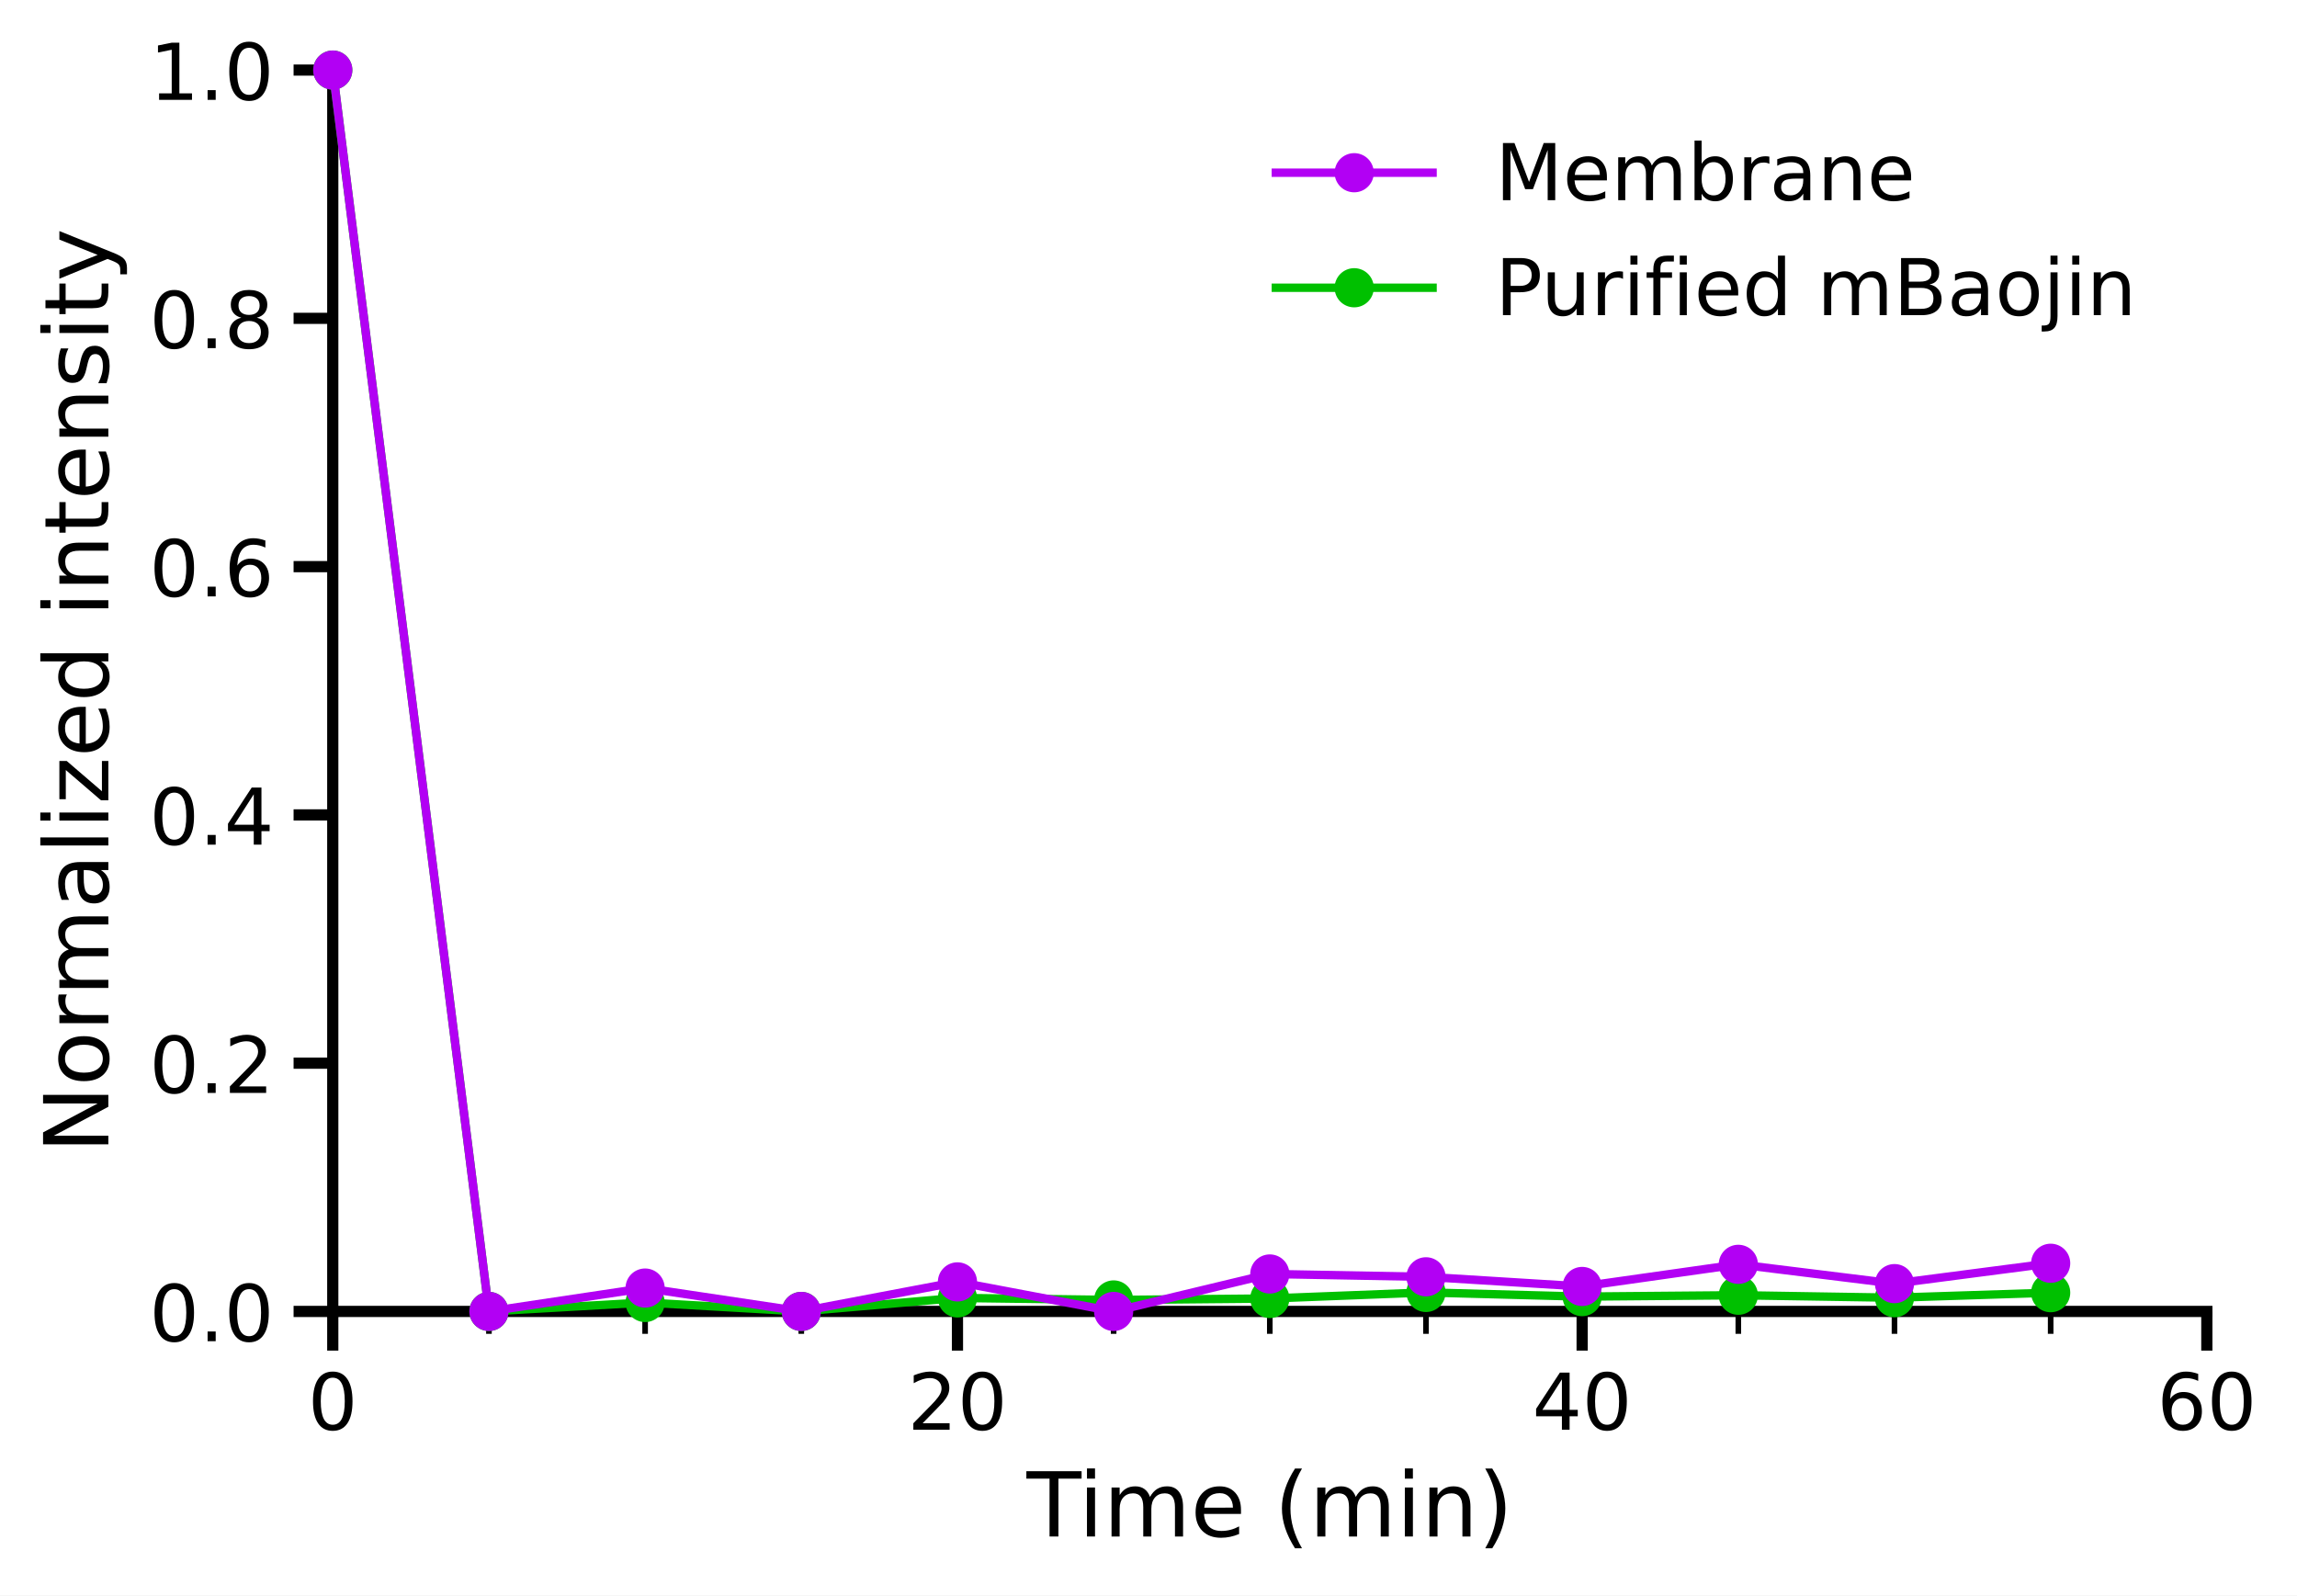
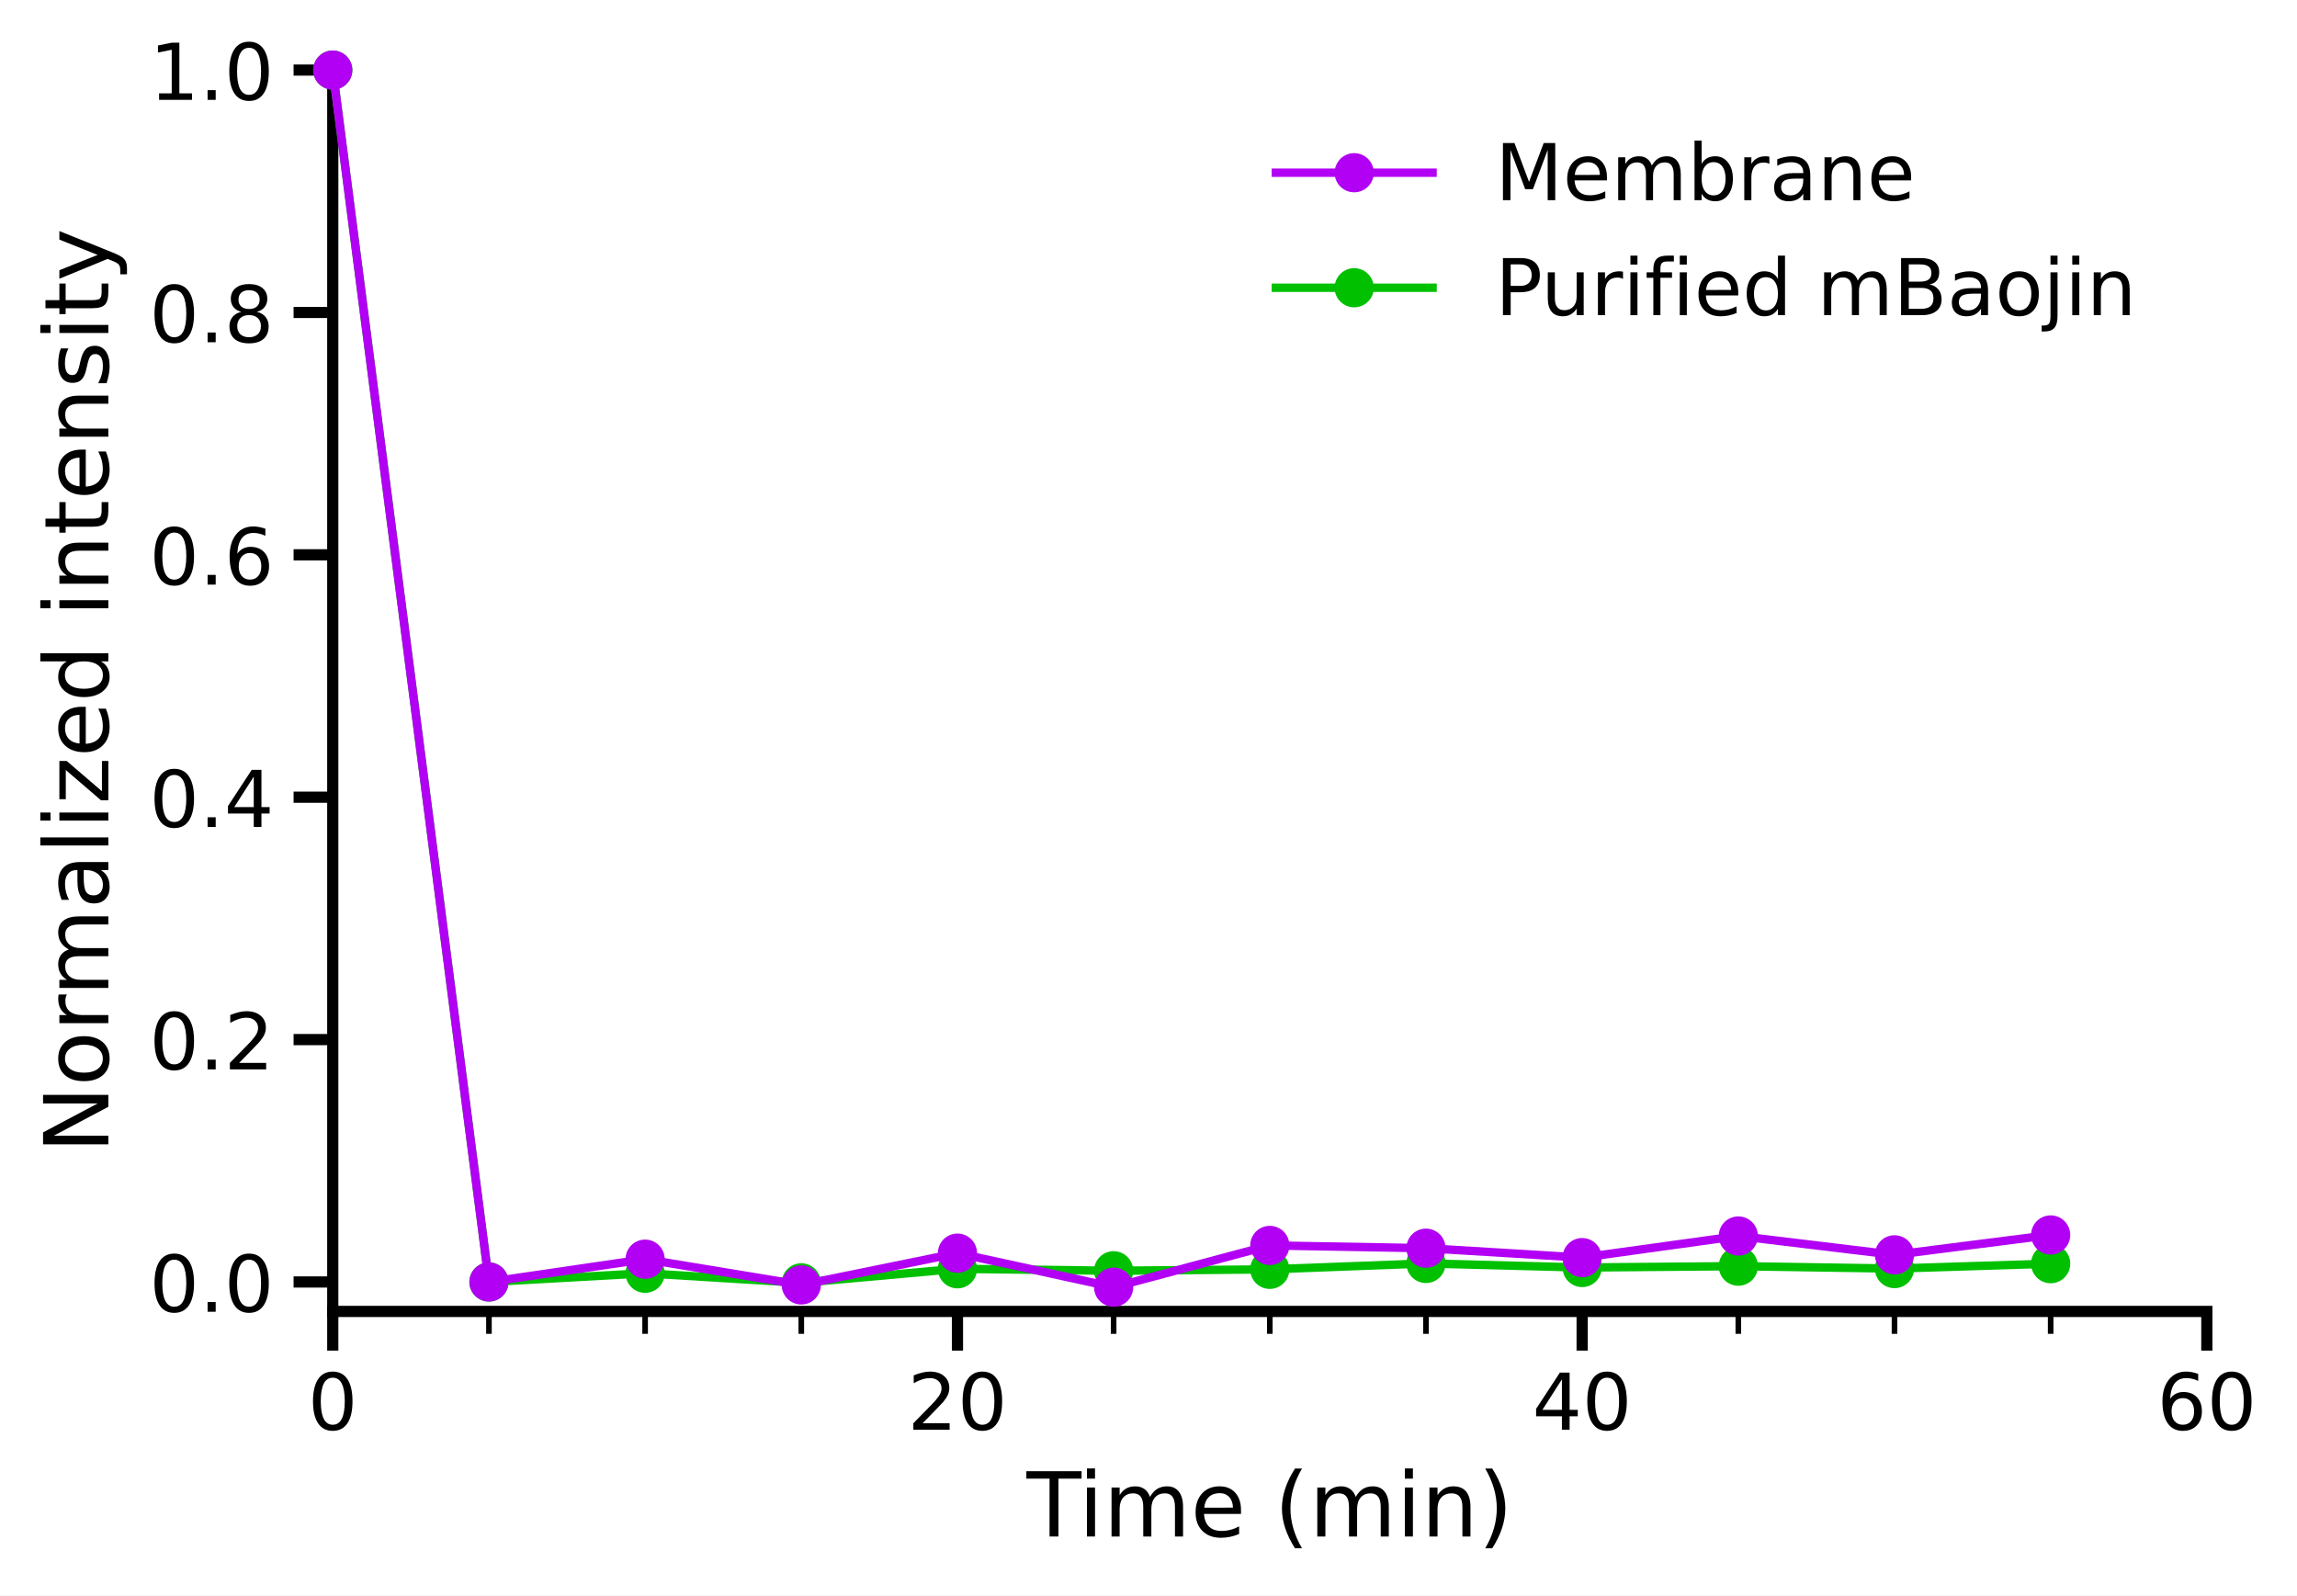
<svg xmlns="http://www.w3.org/2000/svg" xmlns:xlink="http://www.w3.org/1999/xlink" width="410.357pt" height="285.013pt" viewBox="0 0 410.357 285.013" version="1.1">
  <defs>
    <style type="text/css">*{stroke-linejoin: round; stroke-linecap: butt}</style>
  </defs>
  <g id="figure_1">
    <g id="patch_1">
      <path d="M 0 285.013  L 410.357 285.013  L 410.357 0  L 0 0  z " style="fill: #ffffff" />
    </g>
    <g id="axes_1">
      <g id="patch_2">
        <path d="M 59.449 234.279  L 394.249 234.279  L 394.249 12.519  L 59.449 12.519  z " style="fill: #ffffff" />
      </g>
      <g id="matplotlib.axis_1">
        <g id="xtick_1">
          <g id="line2d_1">
            <defs>
-               <path id="m5644b3e493" d="M 0 0  L 0 7  " style="stroke: #000000; stroke-width: 2" />
-             </defs>
-             <g>
-               <use xlink:href="#m5644b3e493" x="59.449" y="234.279" style="stroke: #000000; stroke-width: 2" />
+               <path id="m734387c049" d="M 0 0  L 0 7  " style="stroke: #000000; stroke-width: 2" />
+             </defs>
+             <g>
+               <use xlink:href="#m734387c049" x="59.449" y="234.279" style="stroke: #000000; stroke-width: 2" />
            </g>
          </g>
          <g id="text_1">
            <g transform="translate(54.99562 255.4167) scale(0.14 -0.14)">
              <defs>
                <path id="DejaVuSans-30" d="M 2034 4250  Q 1547 4250 1301 3770  Q 1056 3291 1056 2328  Q 1056 1369 1301 889  Q 1547 409 2034 409  Q 2525 409 2770 889  Q 3016 1369 3016 2328  Q 3016 3291 2770 3770  Q 2525 4250 2034 4250  z M 2034 4750  Q 2819 4750 3233 4129  Q 3647 3509 3647 2328  Q 3647 1150 3233 529  Q 2819 -91 2034 -91  Q 1250 -91 836 529  Q 422 1150 422 2328  Q 422 3509 836 4129  Q 1250 4750 2034 4750  z " transform="scale(0.015625)" />
              </defs>
              <use xlink:href="#DejaVuSans-30" />
            </g>
          </g>
        </g>
        <g id="xtick_2">
          <g id="line2d_2">
            <g>
-               <use xlink:href="#m5644b3e493" x="171.049" y="234.279" style="stroke: #000000; stroke-width: 2" />
+               <use xlink:href="#m734387c049" x="171.049" y="234.279" style="stroke: #000000; stroke-width: 2" />
            </g>
          </g>
          <g id="text_2">
            <g transform="translate(162.1419 255.4167) scale(0.14 -0.14)">
              <defs>
                <path id="DejaVuSans-32" d="M 1228 531  L 3431 531  L 3431 0  L 469 0  L 469 531  Q 828 903 1448 1529  Q 2069 2156 2228 2338  Q 2531 2678 2651 2914  Q 2772 3150 2772 3378  Q 2772 3750 2511 3984  Q 2250 4219 1831 4219  Q 1534 4219 1204 4116  Q 875 4013 500 3803  L 500 4441  Q 881 4594 1212 4672  Q 1544 4750 1819 4750  Q 2544 4750 2975 4387  Q 3406 4025 3406 3419  Q 3406 3131 3298 2873  Q 3191 2616 2906 2266  Q 2828 2175 2409 1742  Q 1991 1309 1228 531  z " transform="scale(0.015625)" />
              </defs>
              <use xlink:href="#DejaVuSans-32" />
              <use xlink:href="#DejaVuSans-30" transform="translate(63.62305 0)" />
            </g>
          </g>
        </g>
        <g id="xtick_3">
          <g id="line2d_3">
            <g>
-               <use xlink:href="#m5644b3e493" x="282.649" y="234.279" style="stroke: #000000; stroke-width: 2" />
+               <use xlink:href="#m734387c049" x="282.649" y="234.279" style="stroke: #000000; stroke-width: 2" />
            </g>
          </g>
          <g id="text_3">
            <g transform="translate(273.7419 255.4167) scale(0.14 -0.14)">
              <defs>
                <path id="DejaVuSans-34" d="M 2419 4116  L 825 1625  L 2419 1625  L 2419 4116  z M 2253 4666  L 3047 4666  L 3047 1625  L 3713 1625  L 3713 1100  L 3047 1100  L 3047 0  L 2419 0  L 2419 1100  L 313 1100  L 313 1709  L 2253 4666  z " transform="scale(0.015625)" />
              </defs>
              <use xlink:href="#DejaVuSans-34" />
              <use xlink:href="#DejaVuSans-30" transform="translate(63.62305 0)" />
            </g>
          </g>
        </g>
        <g id="xtick_4">
          <g id="line2d_4">
            <g>
-               <use xlink:href="#m5644b3e493" x="394.249" y="234.279" style="stroke: #000000; stroke-width: 2" />
+               <use xlink:href="#m734387c049" x="394.249" y="234.279" style="stroke: #000000; stroke-width: 2" />
            </g>
          </g>
          <g id="text_4">
            <g transform="translate(385.3419 255.4167) scale(0.14 -0.14)">
              <defs>
                <path id="DejaVuSans-36" d="M 2113 2584  Q 1688 2584 1439 2293  Q 1191 2003 1191 1497  Q 1191 994 1439 701  Q 1688 409 2113 409  Q 2538 409 2786 701  Q 3034 994 3034 1497  Q 3034 2003 2786 2293  Q 2538 2584 2113 2584  z M 3366 4563  L 3366 3988  Q 3128 4100 2886 4159  Q 2644 4219 2406 4219  Q 1781 4219 1451 3797  Q 1122 3375 1075 2522  Q 1259 2794 1537 2939  Q 1816 3084 2150 3084  Q 2853 3084 3261 2657  Q 3669 2231 3669 1497  Q 3669 778 3244 343  Q 2819 -91 2113 -91  Q 1303 -91 875 529  Q 447 1150 447 2328  Q 447 3434 972 4092  Q 1497 4750 2381 4750  Q 2619 4750 2861 4703  Q 3103 4656 3366 4563  z " transform="scale(0.015625)" />
              </defs>
              <use xlink:href="#DejaVuSans-36" />
              <use xlink:href="#DejaVuSans-30" transform="translate(63.62305 0)" />
            </g>
          </g>
        </g>
        <g id="xtick_5">
          <g id="line2d_5">
            <defs>
-               <path id="m4fa46b833d" d="M 0 0  L 0 4  " style="stroke: #000000" />
-             </defs>
-             <g>
-               <use xlink:href="#m4fa46b833d" x="87.349" y="234.279" style="stroke: #000000" />
+               <path id="m8ab4763cc7" d="M 0 0  L 0 4  " style="stroke: #000000" />
+             </defs>
+             <g>
+               <use xlink:href="#m8ab4763cc7" x="87.349" y="234.279" style="stroke: #000000" />
            </g>
          </g>
        </g>
        <g id="xtick_6">
          <g id="line2d_6">
            <g>
-               <use xlink:href="#m4fa46b833d" x="115.249" y="234.279" style="stroke: #000000" />
+               <use xlink:href="#m8ab4763cc7" x="115.249" y="234.279" style="stroke: #000000" />
            </g>
          </g>
        </g>
        <g id="xtick_7">
          <g id="line2d_7">
            <g>
-               <use xlink:href="#m4fa46b833d" x="143.149" y="234.279" style="stroke: #000000" />
+               <use xlink:href="#m8ab4763cc7" x="143.149" y="234.279" style="stroke: #000000" />
            </g>
          </g>
        </g>
        <g id="xtick_8">
          <g id="line2d_8">
            <g>
-               <use xlink:href="#m4fa46b833d" x="198.949" y="234.279" style="stroke: #000000" />
+               <use xlink:href="#m8ab4763cc7" x="198.949" y="234.279" style="stroke: #000000" />
            </g>
          </g>
        </g>
        <g id="xtick_9">
          <g id="line2d_9">
            <g>
-               <use xlink:href="#m4fa46b833d" x="226.849" y="234.279" style="stroke: #000000" />
+               <use xlink:href="#m8ab4763cc7" x="226.849" y="234.279" style="stroke: #000000" />
            </g>
          </g>
        </g>
        <g id="xtick_10">
          <g id="line2d_10">
            <g>
-               <use xlink:href="#m4fa46b833d" x="254.749" y="234.279" style="stroke: #000000" />
+               <use xlink:href="#m8ab4763cc7" x="254.749" y="234.279" style="stroke: #000000" />
            </g>
          </g>
        </g>
        <g id="xtick_11">
          <g id="line2d_11">
            <g>
-               <use xlink:href="#m4fa46b833d" x="310.549" y="234.279" style="stroke: #000000" />
+               <use xlink:href="#m8ab4763cc7" x="310.549" y="234.279" style="stroke: #000000" />
            </g>
          </g>
        </g>
        <g id="xtick_12">
          <g id="line2d_12">
            <g>
-               <use xlink:href="#m4fa46b833d" x="338.449" y="234.279" style="stroke: #000000" />
+               <use xlink:href="#m8ab4763cc7" x="338.449" y="234.279" style="stroke: #000000" />
            </g>
          </g>
        </g>
        <g id="xtick_13">
          <g id="line2d_13">
            <g>
-               <use xlink:href="#m4fa46b833d" x="366.349" y="234.279" style="stroke: #000000" />
+               <use xlink:href="#m8ab4763cc7" x="366.349" y="234.279" style="stroke: #000000" />
            </g>
          </g>
        </g>
        <g id="text_5">
          <g transform="translate(183.4056 274.4858) scale(0.16 -0.16)">
            <defs>
              <path id="DejaVuSans-54" d="M -19 4666  L 3928 4666  L 3928 4134  L 2272 4134  L 2272 0  L 1638 0  L 1638 4134  L -19 4134  L -19 4666  z " transform="scale(0.015625)" />
              <path id="DejaVuSans-69" d="M 603 3500  L 1178 3500  L 1178 0  L 603 0  L 603 3500  z M 603 4863  L 1178 4863  L 1178 4134  L 603 4134  L 603 4863  z " transform="scale(0.015625)" />
              <path id="DejaVuSans-6d" d="M 3328 2828  Q 3544 3216 3844 3400  Q 4144 3584 4550 3584  Q 5097 3584 5394 3201  Q 5691 2819 5691 2113  L 5691 0  L 5113 0  L 5113 2094  Q 5113 2597 4934 2840  Q 4756 3084 4391 3084  Q 3944 3084 3684 2787  Q 3425 2491 3425 1978  L 3425 0  L 2847 0  L 2847 2094  Q 2847 2600 2669 2842  Q 2491 3084 2119 3084  Q 1678 3084 1418 2786  Q 1159 2488 1159 1978  L 1159 0  L 581 0  L 581 3500  L 1159 3500  L 1159 2956  Q 1356 3278 1631 3431  Q 1906 3584 2284 3584  Q 2666 3584 2933 3390  Q 3200 3197 3328 2828  z " transform="scale(0.015625)" />
              <path id="DejaVuSans-65" d="M 3597 1894  L 3597 1613  L 953 1613  Q 991 1019 1311 708  Q 1631 397 2203 397  Q 2534 397 2845 478  Q 3156 559 3463 722  L 3463 178  Q 3153 47 2828 -22  Q 2503 -91 2169 -91  Q 1331 -91 842 396  Q 353 884 353 1716  Q 353 2575 817 3079  Q 1281 3584 2069 3584  Q 2775 3584 3186 3129  Q 3597 2675 3597 1894  z M 3022 2063  Q 3016 2534 2758 2815  Q 2500 3097 2075 3097  Q 1594 3097 1305 2825  Q 1016 2553 972 2059  L 3022 2063  z " transform="scale(0.015625)" />
              <path id="DejaVuSans-20" transform="scale(0.015625)" />
              <path id="DejaVuSans-28" d="M 1984 4856  Q 1566 4138 1362 3434  Q 1159 2731 1159 2009  Q 1159 1288 1364 580  Q 1569 -128 1984 -844  L 1484 -844  Q 1016 -109 783 600  Q 550 1309 550 2009  Q 550 2706 781 3412  Q 1013 4119 1484 4856  L 1984 4856  z " transform="scale(0.015625)" />
              <path id="DejaVuSans-6e" d="M 3513 2113  L 3513 0  L 2938 0  L 2938 2094  Q 2938 2591 2744 2837  Q 2550 3084 2163 3084  Q 1697 3084 1428 2787  Q 1159 2491 1159 1978  L 1159 0  L 581 0  L 581 3500  L 1159 3500  L 1159 2956  Q 1366 3272 1645 3428  Q 1925 3584 2291 3584  Q 2894 3584 3203 3211  Q 3513 2838 3513 2113  z " transform="scale(0.015625)" />
              <path id="DejaVuSans-29" d="M 513 4856  L 1013 4856  Q 1481 4119 1714 3412  Q 1947 2706 1947 2009  Q 1947 1309 1714 600  Q 1481 -109 1013 -844  L 513 -844  Q 928 -128 1133 580  Q 1338 1288 1338 2009  Q 1338 2731 1133 3434  Q 928 4138 513 4856  z " transform="scale(0.015625)" />
            </defs>
            <use xlink:href="#DejaVuSans-54" />
            <use xlink:href="#DejaVuSans-69" transform="translate(57.95898 0)" />
            <use xlink:href="#DejaVuSans-6d" transform="translate(85.74219 0)" />
            <use xlink:href="#DejaVuSans-65" transform="translate(183.1543 0)" />
            <use xlink:href="#DejaVuSans-20" transform="translate(244.6777 0)" />
            <use xlink:href="#DejaVuSans-28" transform="translate(276.4648 0)" />
            <use xlink:href="#DejaVuSans-6d" transform="translate(315.4785 0)" />
            <use xlink:href="#DejaVuSans-69" transform="translate(412.8906 0)" />
            <use xlink:href="#DejaVuSans-6e" transform="translate(440.6738 0)" />
            <use xlink:href="#DejaVuSans-29" transform="translate(504.0527 0)" />
          </g>
        </g>
      </g>
      <g id="matplotlib.axis_2">
        <g id="ytick_1">
          <g id="line2d_14">
            <defs>
-               <path id="m308750dffd" d="M 0 0  L -7 0  " style="stroke: #000000; stroke-width: 2" />
-             </defs>
-             <g>
-               <use xlink:href="#m308750dffd" x="59.449" y="234.279" style="stroke: #000000; stroke-width: 2" />
+               <path id="m5f23154f61" d="M 0 0  L -7 0  " style="stroke: #000000; stroke-width: 2" />
+             </defs>
+             <g>
+               <use xlink:href="#m5f23154f61" x="59.449" y="229.018" style="stroke: #000000; stroke-width: 2" />
            </g>
          </g>
          <g id="text_6">
-             <g transform="translate(26.685 239.5978) scale(0.14 -0.14)">
+             <g transform="translate(26.685 234.3366) scale(0.14 -0.14)">
              <defs>
                <path id="DejaVuSans-2e" d="M 684 794  L 1344 794  L 1344 0  L 684 0  L 684 794  z " transform="scale(0.015625)" />
              </defs>
              <use xlink:href="#DejaVuSans-30" />
              <use xlink:href="#DejaVuSans-2e" transform="translate(63.62305 0)" />
              <use xlink:href="#DejaVuSans-30" transform="translate(95.41016 0)" />
            </g>
          </g>
        </g>
        <g id="ytick_2">
          <g id="line2d_15">
            <g>
-               <use xlink:href="#m308750dffd" x="59.449" y="189.927" style="stroke: #000000; stroke-width: 2" />
+               <use xlink:href="#m5f23154f61" x="59.449" y="185.718" style="stroke: #000000; stroke-width: 2" />
            </g>
          </g>
          <g id="text_7">
-             <g transform="translate(26.685 195.2458) scale(0.14 -0.14)">
+             <g transform="translate(26.685 191.0368) scale(0.14 -0.14)">
              <use xlink:href="#DejaVuSans-30" />
              <use xlink:href="#DejaVuSans-2e" transform="translate(63.62305 0)" />
              <use xlink:href="#DejaVuSans-32" transform="translate(95.41016 0)" />
            </g>
          </g>
        </g>
        <g id="ytick_3">
          <g id="line2d_16">
            <g>
-               <use xlink:href="#m308750dffd" x="59.449" y="145.575" style="stroke: #000000; stroke-width: 2" />
+               <use xlink:href="#m5f23154f61" x="59.449" y="142.418" style="stroke: #000000; stroke-width: 2" />
            </g>
          </g>
          <g id="text_8">
-             <g transform="translate(26.685 150.8938) scale(0.14 -0.14)">
+             <g transform="translate(26.685 147.7371) scale(0.14 -0.14)">
              <use xlink:href="#DejaVuSans-30" />
              <use xlink:href="#DejaVuSans-2e" transform="translate(63.62305 0)" />
              <use xlink:href="#DejaVuSans-34" transform="translate(95.41016 0)" />
            </g>
          </g>
        </g>
        <g id="ytick_4">
          <g id="line2d_17">
            <g>
-               <use xlink:href="#m308750dffd" x="59.449" y="101.223" style="stroke: #000000; stroke-width: 2" />
+               <use xlink:href="#m5f23154f61" x="59.449" y="99.118" style="stroke: #000000; stroke-width: 2" />
            </g>
          </g>
          <g id="text_9">
-             <g transform="translate(26.685 106.5418) scale(0.14 -0.14)">
+             <g transform="translate(26.685 104.4373) scale(0.14 -0.14)">
              <use xlink:href="#DejaVuSans-30" />
              <use xlink:href="#DejaVuSans-2e" transform="translate(63.62305 0)" />
              <use xlink:href="#DejaVuSans-36" transform="translate(95.41016 0)" />
            </g>
          </g>
        </g>
        <g id="ytick_5">
          <g id="line2d_18">
            <g>
-               <use xlink:href="#m308750dffd" x="59.449" y="56.871" style="stroke: #000000; stroke-width: 2" />
+               <use xlink:href="#m5f23154f61" x="59.449" y="55.819" style="stroke: #000000; stroke-width: 2" />
            </g>
          </g>
          <g id="text_10">
-             <g transform="translate(26.685 62.18981) scale(0.14 -0.14)">
+             <g transform="translate(26.685 61.13756) scale(0.14 -0.14)">
              <defs>
                <path id="DejaVuSans-38" d="M 2034 2216  Q 1584 2216 1326 1975  Q 1069 1734 1069 1313  Q 1069 891 1326 650  Q 1584 409 2034 409  Q 2484 409 2743 651  Q 3003 894 3003 1313  Q 3003 1734 2745 1975  Q 2488 2216 2034 2216  z M 1403 2484  Q 997 2584 770 2862  Q 544 3141 544 3541  Q 544 4100 942 4425  Q 1341 4750 2034 4750  Q 2731 4750 3128 4425  Q 3525 4100 3525 3541  Q 3525 3141 3298 2862  Q 3072 2584 2669 2484  Q 3125 2378 3379 2068  Q 3634 1759 3634 1313  Q 3634 634 3220 271  Q 2806 -91 2034 -91  Q 1263 -91 848 271  Q 434 634 434 1313  Q 434 1759 690 2068  Q 947 2378 1403 2484  z M 1172 3481  Q 1172 3119 1398 2916  Q 1625 2713 2034 2713  Q 2441 2713 2670 2916  Q 2900 3119 2900 3481  Q 2900 3844 2670 4047  Q 2441 4250 2034 4250  Q 1625 4250 1398 4047  Q 1172 3844 1172 3481  z " transform="scale(0.015625)" />
              </defs>
              <use xlink:href="#DejaVuSans-30" />
              <use xlink:href="#DejaVuSans-2e" transform="translate(63.62305 0)" />
              <use xlink:href="#DejaVuSans-38" transform="translate(95.41016 0)" />
            </g>
          </g>
        </g>
        <g id="ytick_6">
          <g id="line2d_19">
            <g>
-               <use xlink:href="#m308750dffd" x="59.449" y="12.519" style="stroke: #000000; stroke-width: 2" />
+               <use xlink:href="#m5f23154f61" x="59.449" y="12.519" style="stroke: #000000; stroke-width: 2" />
            </g>
          </g>
          <g id="text_11">
            <g transform="translate(26.685 17.83781) scale(0.14 -0.14)">
              <defs>
                <path id="DejaVuSans-31" d="M 794 531  L 1825 531  L 1825 4091  L 703 3866  L 703 4441  L 1819 4666  L 2450 4666  L 2450 531  L 3481 531  L 3481 0  L 794 0  L 794 531  z " transform="scale(0.015625)" />
              </defs>
              <use xlink:href="#DejaVuSans-31" />
              <use xlink:href="#DejaVuSans-2e" transform="translate(63.62305 0)" />
              <use xlink:href="#DejaVuSans-30" transform="translate(95.41016 0)" />
            </g>
          </g>
        </g>
        <g id="text_12">
          <g transform="translate(19.3575 205.9927) rotate(-90) scale(0.16 -0.16)">
            <defs>
              <path id="DejaVuSans-4e" d="M 628 4666  L 1478 4666  L 3547 763  L 3547 4666  L 4159 4666  L 4159 0  L 3309 0  L 1241 3903  L 1241 0  L 628 0  L 628 4666  z " transform="scale(0.015625)" />
              <path id="DejaVuSans-6f" d="M 1959 3097  Q 1497 3097 1228 2736  Q 959 2375 959 1747  Q 959 1119 1226 758  Q 1494 397 1959 397  Q 2419 397 2687 759  Q 2956 1122 2956 1747  Q 2956 2369 2687 2733  Q 2419 3097 1959 3097  z M 1959 3584  Q 2709 3584 3137 3096  Q 3566 2609 3566 1747  Q 3566 888 3137 398  Q 2709 -91 1959 -91  Q 1206 -91 779 398  Q 353 888 353 1747  Q 353 2609 779 3096  Q 1206 3584 1959 3584  z " transform="scale(0.015625)" />
              <path id="DejaVuSans-72" d="M 2631 2963  Q 2534 3019 2420 3045  Q 2306 3072 2169 3072  Q 1681 3072 1420 2755  Q 1159 2438 1159 1844  L 1159 0  L 581 0  L 581 3500  L 1159 3500  L 1159 2956  Q 1341 3275 1631 3429  Q 1922 3584 2338 3584  Q 2397 3584 2469 3576  Q 2541 3569 2628 3553  L 2631 2963  z " transform="scale(0.015625)" />
              <path id="DejaVuSans-61" d="M 2194 1759  Q 1497 1759 1228 1600  Q 959 1441 959 1056  Q 959 750 1161 570  Q 1363 391 1709 391  Q 2188 391 2477 730  Q 2766 1069 2766 1631  L 2766 1759  L 2194 1759  z M 3341 1997  L 3341 0  L 2766 0  L 2766 531  Q 2569 213 2275 61  Q 1981 -91 1556 -91  Q 1019 -91 701 211  Q 384 513 384 1019  Q 384 1609 779 1909  Q 1175 2209 1959 2209  L 2766 2209  L 2766 2266  Q 2766 2663 2505 2880  Q 2244 3097 1772 3097  Q 1472 3097 1187 3025  Q 903 2953 641 2809  L 641 3341  Q 956 3463 1253 3523  Q 1550 3584 1831 3584  Q 2591 3584 2966 3190  Q 3341 2797 3341 1997  z " transform="scale(0.015625)" />
              <path id="DejaVuSans-6c" d="M 603 4863  L 1178 4863  L 1178 0  L 603 0  L 603 4863  z " transform="scale(0.015625)" />
              <path id="DejaVuSans-7a" d="M 353 3500  L 3084 3500  L 3084 2975  L 922 459  L 3084 459  L 3084 0  L 275 0  L 275 525  L 2438 3041  L 353 3041  L 353 3500  z " transform="scale(0.015625)" />
              <path id="DejaVuSans-64" d="M 2906 2969  L 2906 4863  L 3481 4863  L 3481 0  L 2906 0  L 2906 525  Q 2725 213 2448 61  Q 2172 -91 1784 -91  Q 1150 -91 751 415  Q 353 922 353 1747  Q 353 2572 751 3078  Q 1150 3584 1784 3584  Q 2172 3584 2448 3432  Q 2725 3281 2906 2969  z M 947 1747  Q 947 1113 1208 752  Q 1469 391 1925 391  Q 2381 391 2643 752  Q 2906 1113 2906 1747  Q 2906 2381 2643 2742  Q 2381 3103 1925 3103  Q 1469 3103 1208 2742  Q 947 2381 947 1747  z " transform="scale(0.015625)" />
              <path id="DejaVuSans-74" d="M 1172 4494  L 1172 3500  L 2356 3500  L 2356 3053  L 1172 3053  L 1172 1153  Q 1172 725 1289 603  Q 1406 481 1766 481  L 2356 481  L 2356 0  L 1766 0  Q 1100 0 847 248  Q 594 497 594 1153  L 594 3053  L 172 3053  L 172 3500  L 594 3500  L 594 4494  L 1172 4494  z " transform="scale(0.015625)" />
              <path id="DejaVuSans-73" d="M 2834 3397  L 2834 2853  Q 2591 2978 2328 3040  Q 2066 3103 1784 3103  Q 1356 3103 1142 2972  Q 928 2841 928 2578  Q 928 2378 1081 2264  Q 1234 2150 1697 2047  L 1894 2003  Q 2506 1872 2764 1633  Q 3022 1394 3022 966  Q 3022 478 2636 193  Q 2250 -91 1575 -91  Q 1294 -91 989 -36  Q 684 19 347 128  L 347 722  Q 666 556 975 473  Q 1284 391 1588 391  Q 1994 391 2212 530  Q 2431 669 2431 922  Q 2431 1156 2273 1281  Q 2116 1406 1581 1522  L 1381 1569  Q 847 1681 609 1914  Q 372 2147 372 2553  Q 372 3047 722 3315  Q 1072 3584 1716 3584  Q 2034 3584 2315 3537  Q 2597 3491 2834 3397  z " transform="scale(0.015625)" />
              <path id="DejaVuSans-79" d="M 2059 -325  Q 1816 -950 1584 -1140  Q 1353 -1331 966 -1331  L 506 -1331  L 506 -850  L 844 -850  Q 1081 -850 1212 -737  Q 1344 -625 1503 -206  L 1606 56  L 191 3500  L 800 3500  L 1894 763  L 2988 3500  L 3597 3500  L 2059 -325  z " transform="scale(0.015625)" />
            </defs>
            <use xlink:href="#DejaVuSans-4e" />
            <use xlink:href="#DejaVuSans-6f" transform="translate(74.80469 0)" />
            <use xlink:href="#DejaVuSans-72" transform="translate(135.9863 0)" />
            <use xlink:href="#DejaVuSans-6d" transform="translate(175.3496 0)" />
            <use xlink:href="#DejaVuSans-61" transform="translate(272.7617 0)" />
            <use xlink:href="#DejaVuSans-6c" transform="translate(334.041 0)" />
            <use xlink:href="#DejaVuSans-69" transform="translate(361.8242 0)" />
            <use xlink:href="#DejaVuSans-7a" transform="translate(389.6074 0)" />
            <use xlink:href="#DejaVuSans-65" transform="translate(442.0977 0)" />
            <use xlink:href="#DejaVuSans-64" transform="translate(503.6211 0)" />
            <use xlink:href="#DejaVuSans-20" transform="translate(567.0977 0)" />
            <use xlink:href="#DejaVuSans-69" transform="translate(598.8848 0)" />
            <use xlink:href="#DejaVuSans-6e" transform="translate(626.668 0)" />
            <use xlink:href="#DejaVuSans-74" transform="translate(690.0469 0)" />
            <use xlink:href="#DejaVuSans-65" transform="translate(729.2559 0)" />
            <use xlink:href="#DejaVuSans-6e" transform="translate(790.7793 0)" />
            <use xlink:href="#DejaVuSans-73" transform="translate(854.1582 0)" />
            <use xlink:href="#DejaVuSans-69" transform="translate(906.2578 0)" />
            <use xlink:href="#DejaVuSans-74" transform="translate(934.041 0)" />
            <use xlink:href="#DejaVuSans-79" transform="translate(973.25 0)" />
          </g>
        </g>
      </g>
      <g id="patch_3">
        <path d="M 59.449 234.279  L 59.449 12.519  " style="fill: none; stroke: #000000; stroke-width: 2; stroke-linejoin: miter; stroke-linecap: square" />
      </g>
      <g id="patch_4">
        <path d="M 59.449 234.279  L 394.249 234.279  " style="fill: none; stroke: #000000; stroke-width: 2; stroke-linejoin: miter; stroke-linecap: square" />
      </g>
      <g id="line2d_20">
-         <path d="M 59.449 12.519  L 87.349 234.279  L 115.249 232.685  L 143.149 234.279  L 171.049 231.865  L 198.949 232.23  L 226.849 231.968  L 254.749 230.887  L 282.649 231.632  L 310.549 231.386  L 338.449 231.828  L 366.349 230.928  " style="fill: none; stroke: #00c000; stroke-width: 1.5; stroke-linecap: square" />
+         <path d="M 59.449 12.519  L 87.349 229.018  L 115.249 227.462  L 143.149 229.172  L 171.049 226.661  L 198.949 227.017  L 226.849 226.761  L 254.749 225.706  L 282.649 226.433  L 310.549 226.194  L 338.449 226.625  L 366.349 225.747  " style="fill: none; stroke: #00c000; stroke-width: 1.5; stroke-linecap: square" />
        <defs>
-           <path id="m448436d652" d="M 0 3  C 0.796 3 1.559 2.684 2.121 2.121  C 2.684 1.559 3 0.796 3 0  C 3 -0.796 2.684 -1.559 2.121 -2.121  C 1.559 -2.684 0.796 -3 0 -3  C -0.796 -3 -1.559 -2.684 -2.121 -2.121  C -2.684 -1.559 -3 -0.796 -3 0  C -3 0.796 -2.684 1.559 -2.121 2.121  C -1.559 2.684 -0.796 3 0 3  z " style="stroke: #00c000" />
+           <path id="mbc31ee54aa" d="M 0 3  C 0.796 3 1.559 2.684 2.121 2.121  C 2.684 1.559 3 0.796 3 0  C 3 -0.796 2.684 -1.559 2.121 -2.121  C 1.559 -2.684 0.796 -3 0 -3  C -0.796 -3 -1.559 -2.684 -2.121 -2.121  C -2.684 -1.559 -3 -0.796 -3 0  C -3 0.796 -2.684 1.559 -2.121 2.121  C -1.559 2.684 -0.796 3 0 3  z " style="stroke: #00c000" />
        </defs>
        <g>
-           <use xlink:href="#m448436d652" x="59.449" y="12.519" style="fill: #00c000; stroke: #00c000" />
-           <use xlink:href="#m448436d652" x="87.349" y="234.279" style="fill: #00c000; stroke: #00c000" />
-           <use xlink:href="#m448436d652" x="115.249" y="232.685" style="fill: #00c000; stroke: #00c000" />
-           <use xlink:href="#m448436d652" x="143.149" y="234.279" style="fill: #00c000; stroke: #00c000" />
-           <use xlink:href="#m448436d652" x="171.049" y="231.865" style="fill: #00c000; stroke: #00c000" />
-           <use xlink:href="#m448436d652" x="198.949" y="232.23" style="fill: #00c000; stroke: #00c000" />
-           <use xlink:href="#m448436d652" x="226.849" y="231.968" style="fill: #00c000; stroke: #00c000" />
-           <use xlink:href="#m448436d652" x="254.749" y="230.887" style="fill: #00c000; stroke: #00c000" />
-           <use xlink:href="#m448436d652" x="282.649" y="231.632" style="fill: #00c000; stroke: #00c000" />
-           <use xlink:href="#m448436d652" x="310.549" y="231.386" style="fill: #00c000; stroke: #00c000" />
-           <use xlink:href="#m448436d652" x="338.449" y="231.828" style="fill: #00c000; stroke: #00c000" />
-           <use xlink:href="#m448436d652" x="366.349" y="230.928" style="fill: #00c000; stroke: #00c000" />
+           <use xlink:href="#mbc31ee54aa" x="59.449" y="12.519" style="fill: #00c000; stroke: #00c000" />
+           <use xlink:href="#mbc31ee54aa" x="87.349" y="229.018" style="fill: #00c000; stroke: #00c000" />
+           <use xlink:href="#mbc31ee54aa" x="115.249" y="227.462" style="fill: #00c000; stroke: #00c000" />
+           <use xlink:href="#mbc31ee54aa" x="143.149" y="229.172" style="fill: #00c000; stroke: #00c000" />
+           <use xlink:href="#mbc31ee54aa" x="171.049" y="226.661" style="fill: #00c000; stroke: #00c000" />
+           <use xlink:href="#mbc31ee54aa" x="198.949" y="227.017" style="fill: #00c000; stroke: #00c000" />
+           <use xlink:href="#mbc31ee54aa" x="226.849" y="226.761" style="fill: #00c000; stroke: #00c000" />
+           <use xlink:href="#mbc31ee54aa" x="254.749" y="225.706" style="fill: #00c000; stroke: #00c000" />
+           <use xlink:href="#mbc31ee54aa" x="282.649" y="226.433" style="fill: #00c000; stroke: #00c000" />
+           <use xlink:href="#mbc31ee54aa" x="310.549" y="226.194" style="fill: #00c000; stroke: #00c000" />
+           <use xlink:href="#mbc31ee54aa" x="338.449" y="226.625" style="fill: #00c000; stroke: #00c000" />
+           <use xlink:href="#mbc31ee54aa" x="366.349" y="225.747" style="fill: #00c000; stroke: #00c000" />
        </g>
      </g>
      <g id="legend_1">
        <g id="line2d_21">
          <path d="M 227.927 30.857  L 241.927 30.857  L 255.927 30.857  " style="fill: none; stroke: #b200f4; stroke-width: 1.5; stroke-linecap: square" />
          <defs>
-             <path id="mdf68e54217" d="M 0 3  C 0.796 3 1.559 2.684 2.121 2.121  C 2.684 1.559 3 0.796 3 0  C 3 -0.796 2.684 -1.559 2.121 -2.121  C 1.559 -2.684 0.796 -3 0 -3  C -0.796 -3 -1.559 -2.684 -2.121 -2.121  C -2.684 -1.559 -3 -0.796 -3 0  C -3 0.796 -2.684 1.559 -2.121 2.121  C -1.559 2.684 -0.796 3 0 3  z " style="stroke: #b200f4" />
+             <path id="ma6e7c64259" d="M 0 3  C 0.796 3 1.559 2.684 2.121 2.121  C 2.684 1.559 3 0.796 3 0  C 3 -0.796 2.684 -1.559 2.121 -2.121  C 1.559 -2.684 0.796 -3 0 -3  C -0.796 -3 -1.559 -2.684 -2.121 -2.121  C -2.684 -1.559 -3 -0.796 -3 0  C -3 0.796 -2.684 1.559 -2.121 2.121  C -1.559 2.684 -0.796 3 0 3  z " style="stroke: #b200f4" />
          </defs>
          <g>
-             <use xlink:href="#mdf68e54217" x="241.927" y="30.857" style="fill: #b200f4; stroke: #b200f4" />
+             <use xlink:href="#ma6e7c64259" x="241.927" y="30.857" style="fill: #b200f4; stroke: #b200f4" />
          </g>
        </g>
        <g id="text_13">
          <g transform="translate(267.1272 35.75672) scale(0.14 -0.14)">
            <defs>
              <path id="DejaVuSans-4d" d="M 628 4666  L 1569 4666  L 2759 1491  L 3956 4666  L 4897 4666  L 4897 0  L 4281 0  L 4281 4097  L 3078 897  L 2444 897  L 1241 4097  L 1241 0  L 628 0  L 628 4666  z " transform="scale(0.015625)" />
              <path id="DejaVuSans-62" d="M 3116 1747  Q 3116 2381 2855 2742  Q 2594 3103 2138 3103  Q 1681 3103 1420 2742  Q 1159 2381 1159 1747  Q 1159 1113 1420 752  Q 1681 391 2138 391  Q 2594 391 2855 752  Q 3116 1113 3116 1747  z M 1159 2969  Q 1341 3281 1617 3432  Q 1894 3584 2278 3584  Q 2916 3584 3314 3078  Q 3713 2572 3713 1747  Q 3713 922 3314 415  Q 2916 -91 2278 -91  Q 1894 -91 1617 61  Q 1341 213 1159 525  L 1159 0  L 581 0  L 581 4863  L 1159 4863  L 1159 2969  z " transform="scale(0.015625)" />
            </defs>
            <use xlink:href="#DejaVuSans-4d" />
            <use xlink:href="#DejaVuSans-65" transform="translate(86.2793 0)" />
            <use xlink:href="#DejaVuSans-6d" transform="translate(147.8027 0)" />
            <use xlink:href="#DejaVuSans-62" transform="translate(245.2148 0)" />
            <use xlink:href="#DejaVuSans-72" transform="translate(308.6914 0)" />
            <use xlink:href="#DejaVuSans-61" transform="translate(349.8047 0)" />
            <use xlink:href="#DejaVuSans-6e" transform="translate(411.084 0)" />
            <use xlink:href="#DejaVuSans-65" transform="translate(474.4629 0)" />
          </g>
        </g>
        <g id="line2d_22">
          <path d="M 227.927 51.406  L 241.927 51.406  L 255.927 51.406  " style="fill: none; stroke: #00c000; stroke-width: 1.5; stroke-linecap: square" />
          <g>
-             <use xlink:href="#m448436d652" x="241.927" y="51.406" style="fill: #00c000; stroke: #00c000" />
+             <use xlink:href="#mbc31ee54aa" x="241.927" y="51.406" style="fill: #00c000; stroke: #00c000" />
          </g>
        </g>
        <g id="text_14">
          <g transform="translate(267.1272 56.30609) scale(0.14 -0.14)">
            <defs>
              <path id="DejaVuSans-50" d="M 1259 4147  L 1259 2394  L 2053 2394  Q 2494 2394 2734 2622  Q 2975 2850 2975 3272  Q 2975 3691 2734 3919  Q 2494 4147 2053 4147  L 1259 4147  z M 628 4666  L 2053 4666  Q 2838 4666 3239 4311  Q 3641 3956 3641 3272  Q 3641 2581 3239 2228  Q 2838 1875 2053 1875  L 1259 1875  L 1259 0  L 628 0  L 628 4666  z " transform="scale(0.015625)" />
              <path id="DejaVuSans-75" d="M 544 1381  L 544 3500  L 1119 3500  L 1119 1403  Q 1119 906 1312 657  Q 1506 409 1894 409  Q 2359 409 2629 706  Q 2900 1003 2900 1516  L 2900 3500  L 3475 3500  L 3475 0  L 2900 0  L 2900 538  Q 2691 219 2414 64  Q 2138 -91 1772 -91  Q 1169 -91 856 284  Q 544 659 544 1381  z M 1991 3584  L 1991 3584  z " transform="scale(0.015625)" />
              <path id="DejaVuSans-66" d="M 2375 4863  L 2375 4384  L 1825 4384  Q 1516 4384 1395 4259  Q 1275 4134 1275 3809  L 1275 3500  L 2222 3500  L 2222 3053  L 1275 3053  L 1275 0  L 697 0  L 697 3053  L 147 3053  L 147 3500  L 697 3500  L 697 3744  Q 697 4328 969 4595  Q 1241 4863 1831 4863  L 2375 4863  z " transform="scale(0.015625)" />
              <path id="DejaVuSans-42" d="M 1259 2228  L 1259 519  L 2272 519  Q 2781 519 3026 730  Q 3272 941 3272 1375  Q 3272 1813 3026 2020  Q 2781 2228 2272 2228  L 1259 2228  z M 1259 4147  L 1259 2741  L 2194 2741  Q 2656 2741 2882 2914  Q 3109 3088 3109 3444  Q 3109 3797 2882 3972  Q 2656 4147 2194 4147  L 1259 4147  z M 628 4666  L 2241 4666  Q 2963 4666 3353 4366  Q 3744 4066 3744 3513  Q 3744 3084 3544 2831  Q 3344 2578 2956 2516  Q 3422 2416 3680 2098  Q 3938 1781 3938 1306  Q 3938 681 3513 340  Q 3088 0 2303 0  L 628 0  L 628 4666  z " transform="scale(0.015625)" />
              <path id="DejaVuSans-6a" d="M 603 3500  L 1178 3500  L 1178 -63  Q 1178 -731 923 -1031  Q 669 -1331 103 -1331  L -116 -1331  L -116 -844  L 38 -844  Q 366 -844 484 -692  Q 603 -541 603 -63  L 603 3500  z M 603 4863  L 1178 4863  L 1178 4134  L 603 4134  L 603 4863  z " transform="scale(0.015625)" />
            </defs>
            <use xlink:href="#DejaVuSans-50" />
            <use xlink:href="#DejaVuSans-75" transform="translate(58.55273 0)" />
            <use xlink:href="#DejaVuSans-72" transform="translate(121.9316 0)" />
            <use xlink:href="#DejaVuSans-69" transform="translate(163.0449 0)" />
            <use xlink:href="#DejaVuSans-66" transform="translate(190.8281 0)" />
            <use xlink:href="#DejaVuSans-69" transform="translate(226.0332 0)" />
            <use xlink:href="#DejaVuSans-65" transform="translate(253.8164 0)" />
            <use xlink:href="#DejaVuSans-64" transform="translate(315.3398 0)" />
            <use xlink:href="#DejaVuSans-20" transform="translate(378.8164 0)" />
            <use xlink:href="#DejaVuSans-6d" transform="translate(410.6035 0)" />
            <use xlink:href="#DejaVuSans-42" transform="translate(508.0156 0)" />
            <use xlink:href="#DejaVuSans-61" transform="translate(576.6191 0)" />
            <use xlink:href="#DejaVuSans-6f" transform="translate(637.8984 0)" />
            <use xlink:href="#DejaVuSans-6a" transform="translate(699.0801 0)" />
            <use xlink:href="#DejaVuSans-69" transform="translate(726.8633 0)" />
            <use xlink:href="#DejaVuSans-6e" transform="translate(754.6465 0)" />
          </g>
        </g>
      </g>
      <g id="line2d_23">
-         <path d="M 59.449 12.519  L 87.349 234.279  L 115.249 230.105  L 143.149 234.279  L 171.049 229.003  L 198.949 234.279  L 226.849 227.59  L 254.749 228.096  L 282.649 229.821  L 310.549 225.866  L 338.449 229.313  L 366.349 225.676  " style="fill: none; stroke: #b200f4; stroke-width: 1.5; stroke-linecap: square" />
+         <path d="M 59.449 12.519  L 87.349 229.018  L 115.249 224.943  L 143.149 229.544  L 171.049 223.867  L 198.949 229.949  L 226.849 222.488  L 254.749 222.982  L 282.649 224.666  L 310.549 220.804  L 338.449 224.169  L 366.349 220.619  " style="fill: none; stroke: #b200f4; stroke-width: 1.5; stroke-linecap: square" />
        <g>
-           <use xlink:href="#mdf68e54217" x="59.449" y="12.519" style="fill: #b200f4; stroke: #b200f4" />
-           <use xlink:href="#mdf68e54217" x="87.349" y="234.279" style="fill: #b200f4; stroke: #b200f4" />
-           <use xlink:href="#mdf68e54217" x="115.249" y="230.105" style="fill: #b200f4; stroke: #b200f4" />
-           <use xlink:href="#mdf68e54217" x="143.149" y="234.279" style="fill: #b200f4; stroke: #b200f4" />
-           <use xlink:href="#mdf68e54217" x="171.049" y="229.003" style="fill: #b200f4; stroke: #b200f4" />
-           <use xlink:href="#mdf68e54217" x="198.949" y="234.279" style="fill: #b200f4; stroke: #b200f4" />
-           <use xlink:href="#mdf68e54217" x="226.849" y="227.59" style="fill: #b200f4; stroke: #b200f4" />
-           <use xlink:href="#mdf68e54217" x="254.749" y="228.096" style="fill: #b200f4; stroke: #b200f4" />
-           <use xlink:href="#mdf68e54217" x="282.649" y="229.821" style="fill: #b200f4; stroke: #b200f4" />
-           <use xlink:href="#mdf68e54217" x="310.549" y="225.866" style="fill: #b200f4; stroke: #b200f4" />
-           <use xlink:href="#mdf68e54217" x="338.449" y="229.313" style="fill: #b200f4; stroke: #b200f4" />
-           <use xlink:href="#mdf68e54217" x="366.349" y="225.676" style="fill: #b200f4; stroke: #b200f4" />
+           <use xlink:href="#ma6e7c64259" x="59.449" y="12.519" style="fill: #b200f4; stroke: #b200f4" />
+           <use xlink:href="#ma6e7c64259" x="87.349" y="229.018" style="fill: #b200f4; stroke: #b200f4" />
+           <use xlink:href="#ma6e7c64259" x="115.249" y="224.943" style="fill: #b200f4; stroke: #b200f4" />
+           <use xlink:href="#ma6e7c64259" x="143.149" y="229.544" style="fill: #b200f4; stroke: #b200f4" />
+           <use xlink:href="#ma6e7c64259" x="171.049" y="223.867" style="fill: #b200f4; stroke: #b200f4" />
+           <use xlink:href="#ma6e7c64259" x="198.949" y="229.949" style="fill: #b200f4; stroke: #b200f4" />
+           <use xlink:href="#ma6e7c64259" x="226.849" y="222.488" style="fill: #b200f4; stroke: #b200f4" />
+           <use xlink:href="#ma6e7c64259" x="254.749" y="222.982" style="fill: #b200f4; stroke: #b200f4" />
+           <use xlink:href="#ma6e7c64259" x="282.649" y="224.666" style="fill: #b200f4; stroke: #b200f4" />
+           <use xlink:href="#ma6e7c64259" x="310.549" y="220.804" style="fill: #b200f4; stroke: #b200f4" />
+           <use xlink:href="#ma6e7c64259" x="338.449" y="224.169" style="fill: #b200f4; stroke: #b200f4" />
+           <use xlink:href="#ma6e7c64259" x="366.349" y="220.619" style="fill: #b200f4; stroke: #b200f4" />
        </g>
      </g>
    </g>
  </g>
</svg>
